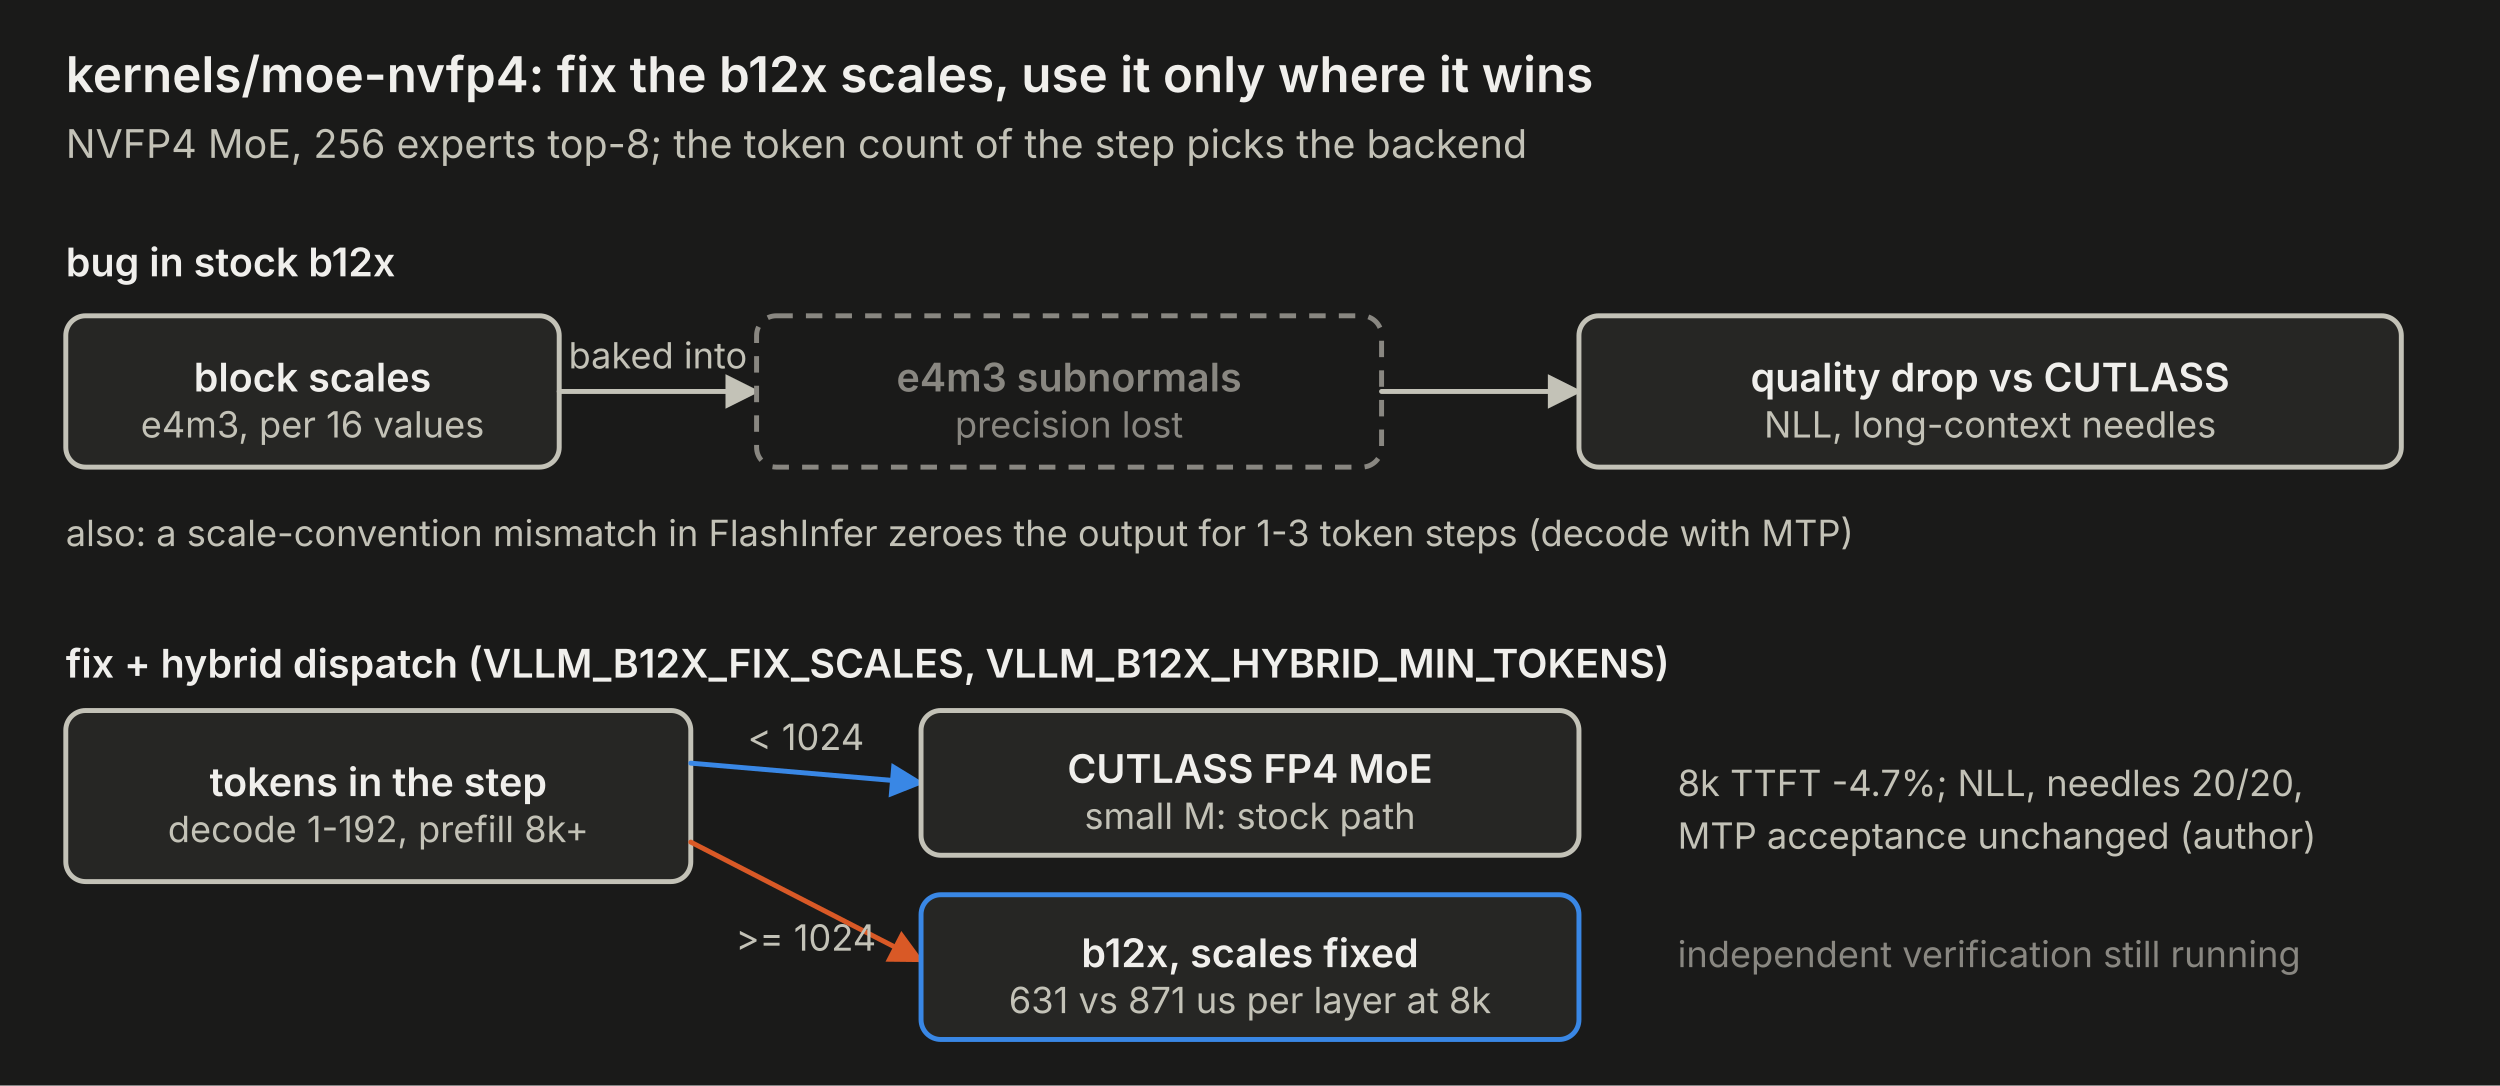
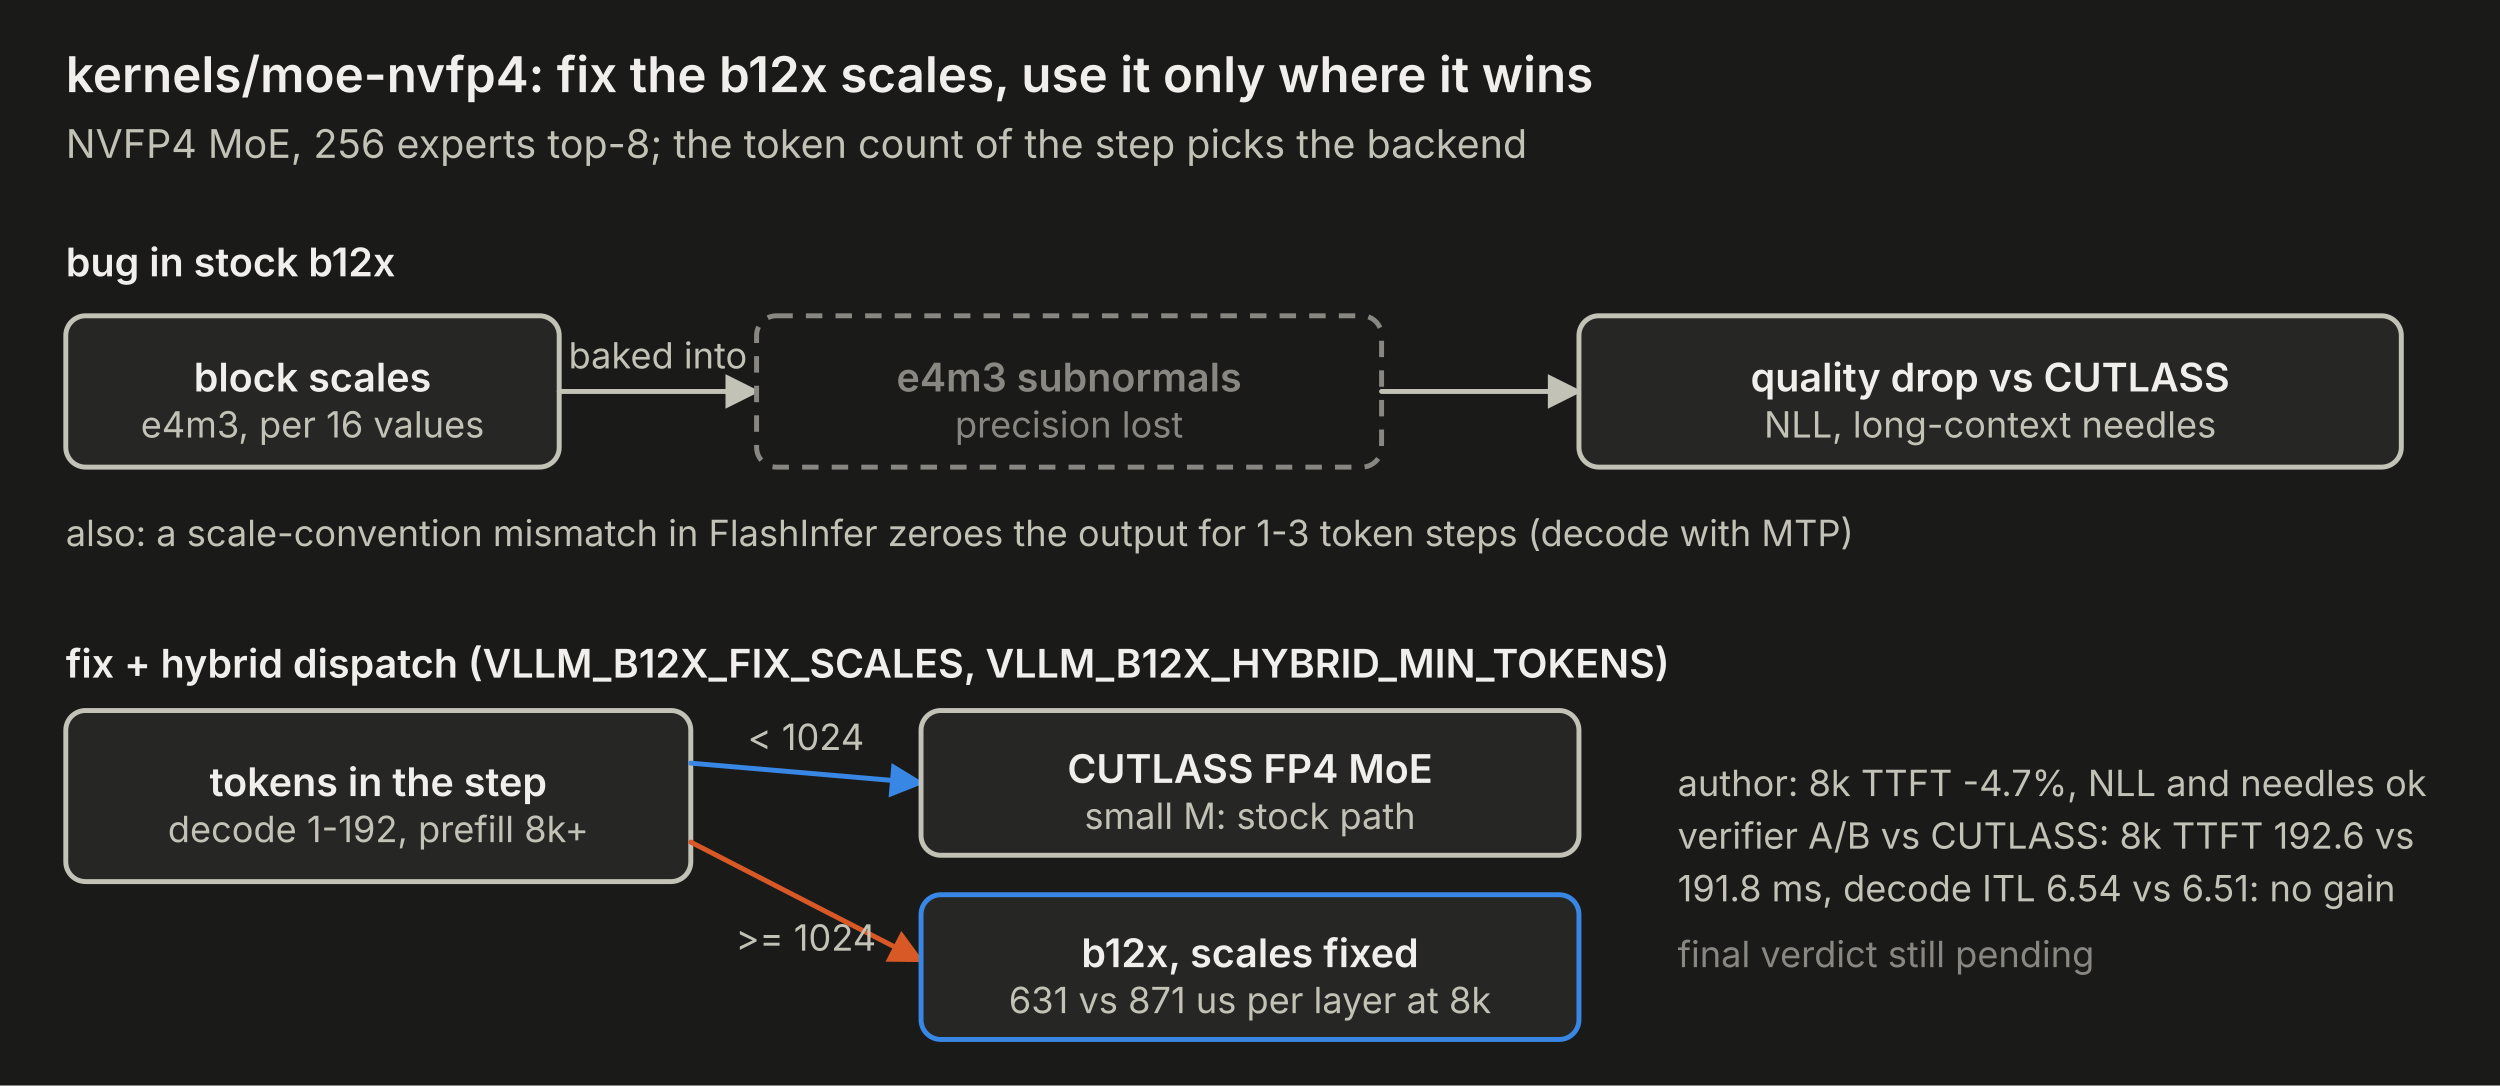
<svg xmlns="http://www.w3.org/2000/svg" viewBox="0 0 760 330" width="760" height="330" role="img" aria-label="Stock b12x loses precision in the block scales and zeroes 1-3 token outputs; the hybrid uses CUTLASS below 1024 tokens and the fixed b12x above" font-family="system-ui, -apple-system, Segoe UI, sans-serif">
  <defs>
    <marker id="arrow-3987e5" viewBox="0 0 10 10" refX="9" refY="5" markerWidth="7" markerHeight="7" orient="auto-start-reverse">
      <path d="M0,0 L10,5 L0,10 z" fill="#3987e5" />
    </marker>
    <marker id="arrow-c3c2b7" viewBox="0 0 10 10" refX="9" refY="5" markerWidth="7" markerHeight="7" orient="auto-start-reverse">
      <path d="M0,0 L10,5 L0,10 z" fill="#c3c2b7" />
    </marker>
    <marker id="arrow-d95926" viewBox="0 0 10 10" refX="9" refY="5" markerWidth="7" markerHeight="7" orient="auto-start-reverse">
      <path d="M0,0 L10,5 L0,10 z" fill="#d95926" />
    </marker>
  </defs>
  <rect width="100%" height="100%" fill="#1a1a19" />
  <text x="20.0" y="28.0" font-size="15" font-weight="600" fill="#f0efec" text-anchor="start">kernels/moe-nvfp4: fix the b12x scales, use it only where it wins</text>
  <text x="20.0" y="48.0" font-size="12" font-weight="400" fill="#c3c2b7" text-anchor="start">NVFP4 MoE, 256 experts top-8; the token count of the step picks the backend</text>
  <text x="20.0" y="84.0" font-size="12" font-weight="600" fill="#f0efec" text-anchor="start">bug in stock b12x</text>
  <rect x="20.0" y="96.0" width="150.0" height="46.0" rx="6" fill="#262624" stroke="#c3c2b7" stroke-width="1.5" />
  <text x="95.0" y="119.0" font-size="12" font-weight="600" fill="#f0efec" text-anchor="middle">block scales</text>
  <text x="95.0" y="133.0" font-size="11" font-weight="400" fill="#c3c2b7" text-anchor="middle">e4m3, per 16 values</text>
  <line x1="170.0" y1="119.0" x2="230.0" y2="119.0" stroke="#c3c2b7" stroke-width="1.5" marker-end="url(#arrow-c3c2b7)" stroke-linecap="round" />
  <text x="200.0" y="112.0" font-size="11" font-weight="400" fill="#c3c2b7" text-anchor="middle">baked into</text>
  <rect x="230.0" y="96.0" width="190.0" height="46.0" rx="6" fill="#1a1a19" stroke="#898781" stroke-width="1.5" stroke-dasharray="5 4" />
  <text x="325.0" y="119.0" font-size="12" font-weight="600" fill="#898781" text-anchor="middle">e4m3 subnormals</text>
  <text x="325.0" y="133.0" font-size="11" font-weight="400" fill="#898781" text-anchor="middle">precision lost</text>
  <line x1="420.0" y1="119.0" x2="480.0" y2="119.0" stroke="#c3c2b7" stroke-width="1.5" marker-end="url(#arrow-c3c2b7)" stroke-linecap="round" />
  <rect x="480.0" y="96.0" width="250.0" height="46.0" rx="6" fill="#262624" stroke="#c3c2b7" stroke-width="1.5" />
  <text x="605.0" y="119.0" font-size="12" font-weight="600" fill="#f0efec" text-anchor="middle">quality drop vs CUTLASS</text>
  <text x="605.0" y="133.0" font-size="11" font-weight="400" fill="#c3c2b7" text-anchor="middle">NLL, long-context needles</text>
  <text x="20.0" y="166.0" font-size="11" font-weight="400" fill="#c3c2b7" text-anchor="start">also: a scale-convention mismatch in FlashInfer zeroes the output for 1-3 token steps (decode with MTP)</text>
  <text x="20.0" y="206.0" font-size="12" font-weight="600" fill="#f0efec" text-anchor="start">fix + hybrid dispatch (VLLM_B12X_FIX_SCALES, VLLM_B12X_HYBRID_MIN_TOKENS)</text>
  <rect x="20.0" y="216.0" width="190.0" height="52.0" rx="6" fill="#262624" stroke="#c3c2b7" stroke-width="1.5" />
  <text x="115.0" y="242.0" font-size="12" font-weight="600" fill="#f0efec" text-anchor="middle">tokens in the step</text>
  <text x="115.0" y="256.0" font-size="11" font-weight="400" fill="#c3c2b7" text-anchor="middle">decode 1-192, prefill 8k+</text>
  <line x1="210.0" y1="232.0" x2="280.0" y2="238.0" stroke="#3987e5" stroke-width="1.5" marker-end="url(#arrow-3987e5)" stroke-linecap="round" />
  <text x="245.0" y="228.0" font-size="11" font-weight="400" fill="#c3c2b7" text-anchor="middle">&lt; 1024</text>
  <rect x="280.0" y="216.0" width="200.0" height="44.0" rx="6" fill="#262624" stroke="#c3c2b7" stroke-width="1.5" />
  <text x="380.0" y="238.0" font-size="12" font-weight="600" fill="#f0efec" text-anchor="middle">CUTLASS FP4 MoE</text>
  <text x="380.0" y="252.0" font-size="11" font-weight="400" fill="#c3c2b7" text-anchor="middle">small M: stock path</text>
  <line x1="210.0" y1="256.0" x2="280.0" y2="292.0" stroke="#d95926" stroke-width="1.5" marker-end="url(#arrow-d95926)" stroke-linecap="round" />
  <text x="245.0" y="289.0" font-size="11" font-weight="400" fill="#c3c2b7" text-anchor="middle">&gt;= 1024</text>
  <rect x="280.0" y="272.0" width="200.0" height="44.0" rx="6" fill="#262624" stroke="#3987e5" stroke-width="1.5" />
  <text x="380.0" y="294.0" font-size="12" font-weight="600" fill="#f0efec" text-anchor="middle">b12x, scales fixed</text>
  <text x="380.0" y="308.0" font-size="11" font-weight="400" fill="#c3c2b7" text-anchor="middle">631 vs 871 us per layer at 8k</text>
-   <text x="510.0" y="242.0" font-size="11" font-weight="400" fill="#c3c2b7" text-anchor="start">8k TTFT -4.7%; NLL, needles 20/20,</text>
-   <text x="510.0" y="258.0" font-size="11" font-weight="400" fill="#c3c2b7" text-anchor="start">MTP acceptance unchanged (author)</text>
-   <text x="510.0" y="294.0" font-size="11" font-weight="400" fill="#898781" text-anchor="start">independent verification still running</text>
+   <text x="510.0" y="242.0" font-size="11" font-weight="400" fill="#c3c2b7" text-anchor="start">author: 8k TTFT -4.7%, NLL and needles ok</text>
+   <text x="510.0" y="258.0" font-size="11" font-weight="400" fill="#c3c2b7" text-anchor="start">verifier A/B vs CUTLASS: 8k TTFT 192.6 vs</text>
+   <text x="510.0" y="274.0" font-size="11" font-weight="400" fill="#c3c2b7" text-anchor="start">191.8 ms, decode ITL 6.54 vs 6.51: no gain</text>
+   <text x="510.0" y="294.0" font-size="11" font-weight="400" fill="#898781" text-anchor="start">final verdict still pending</text>
</svg>
